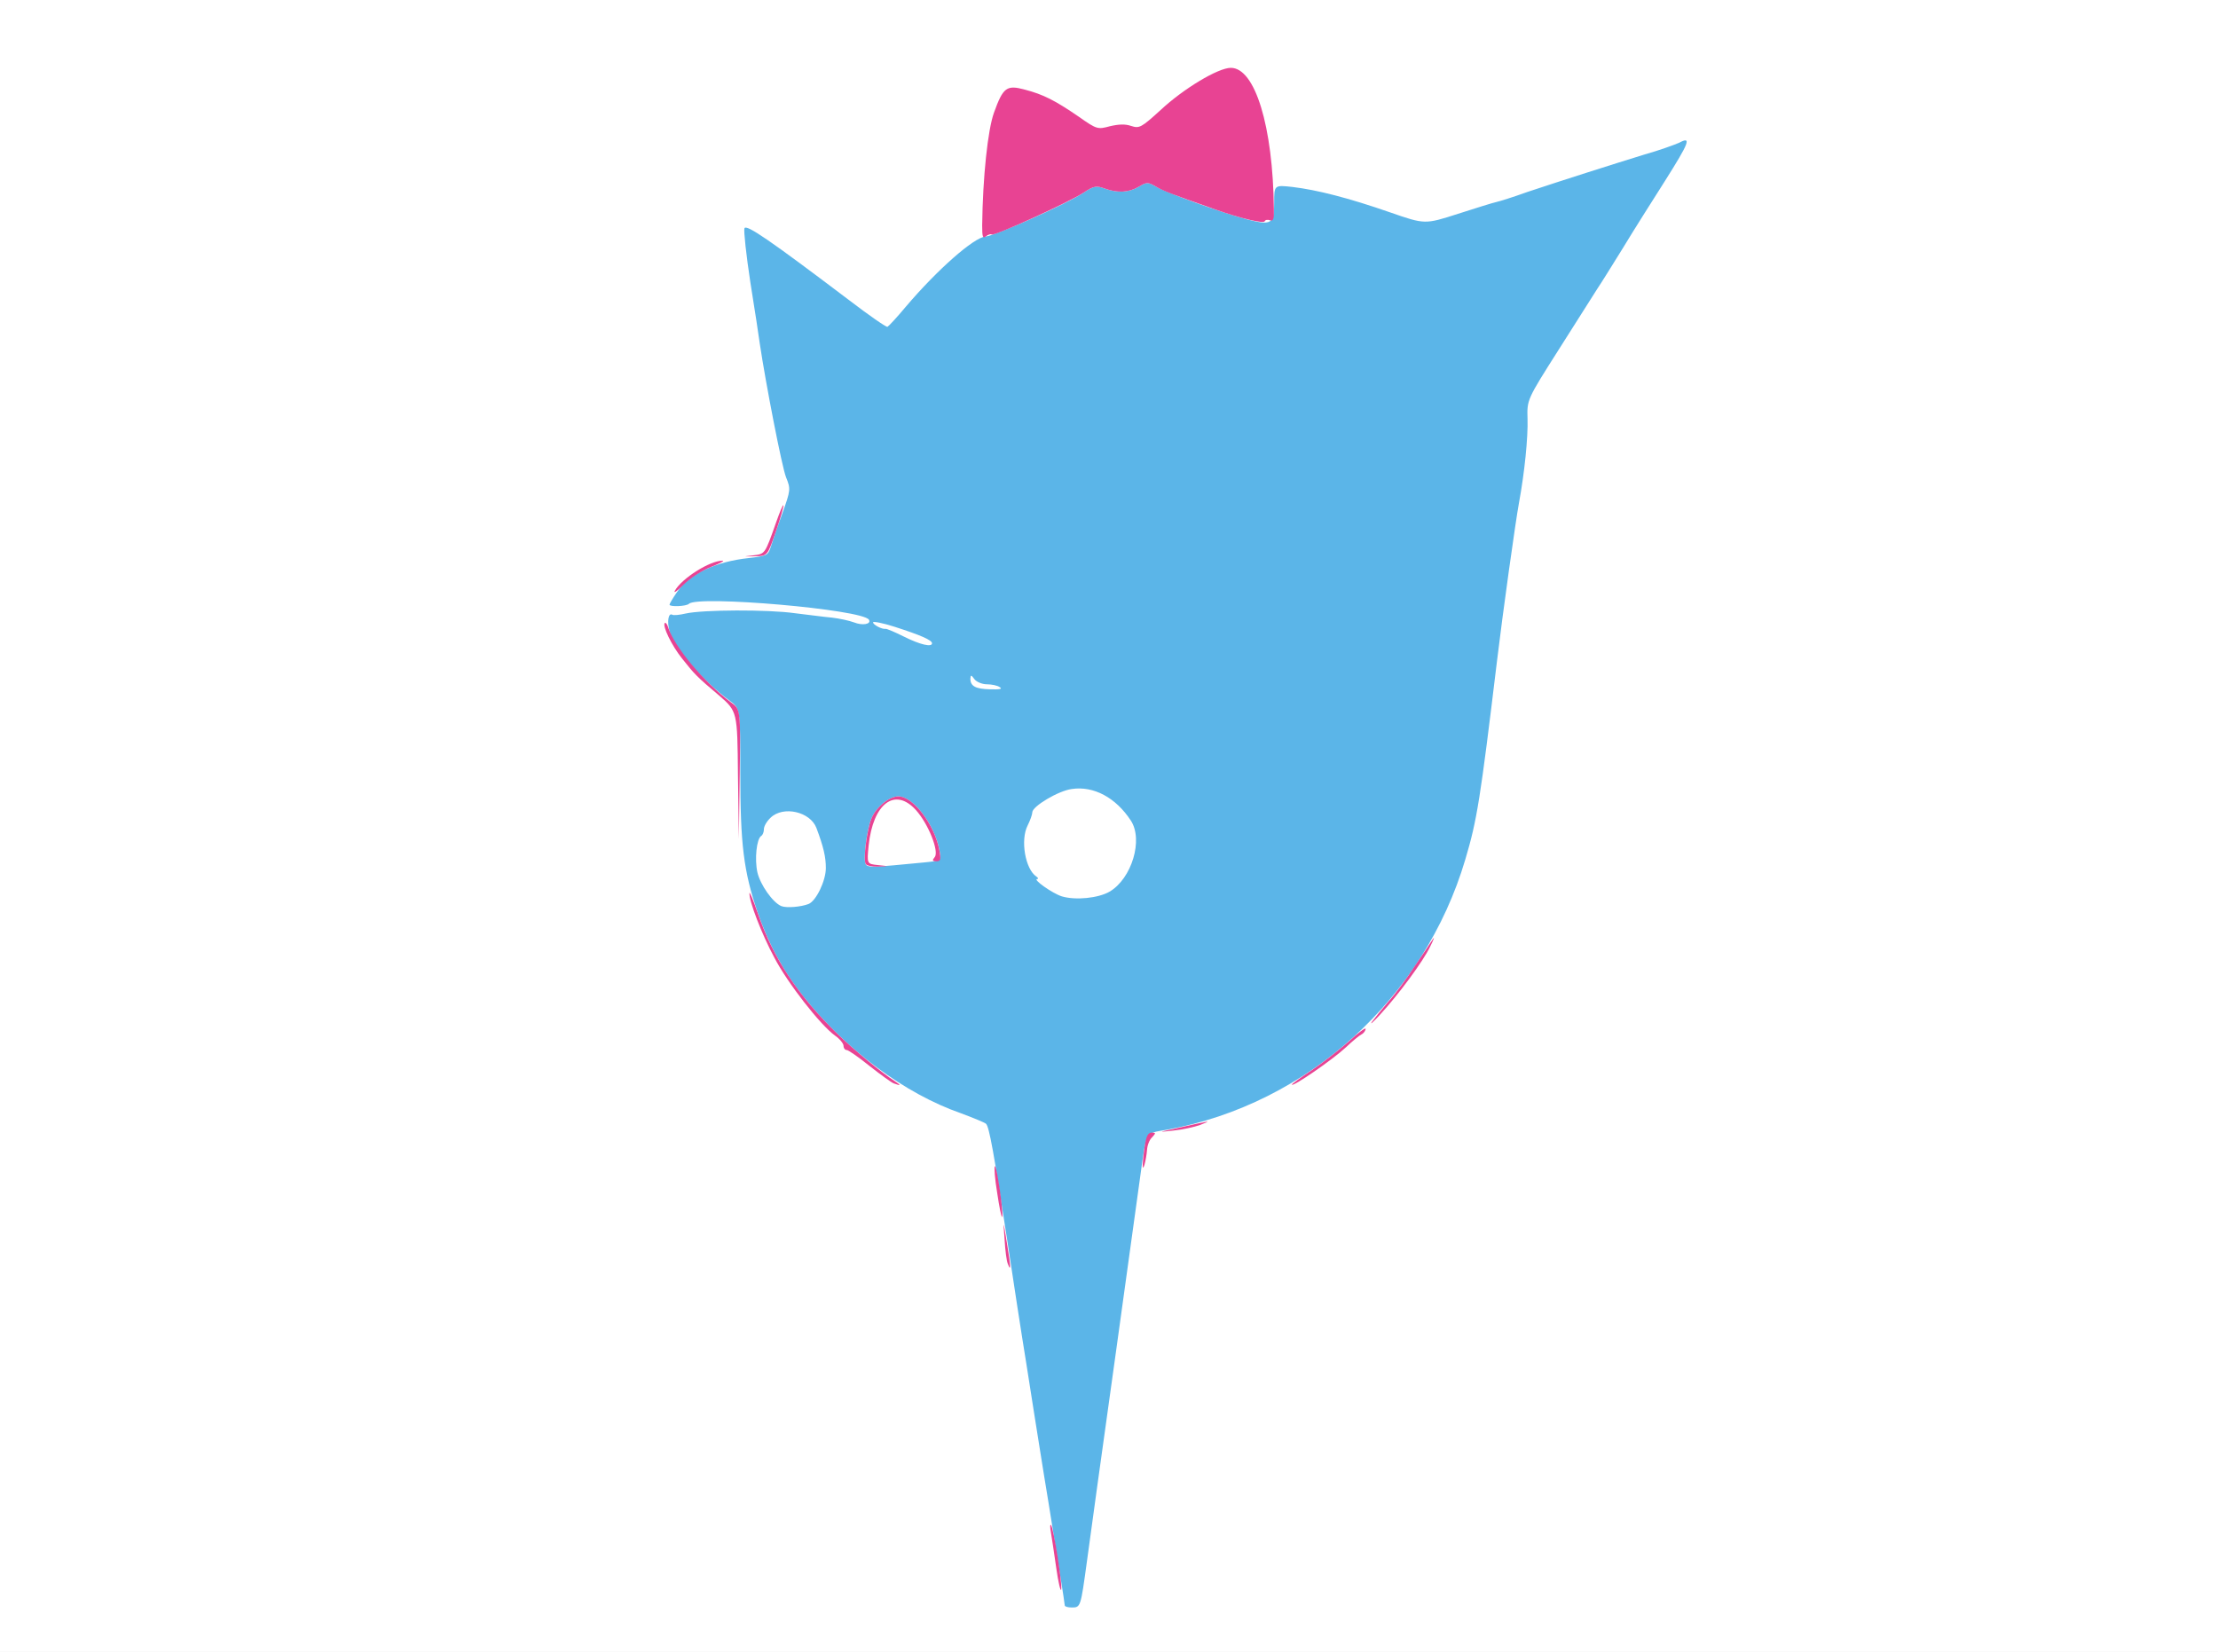
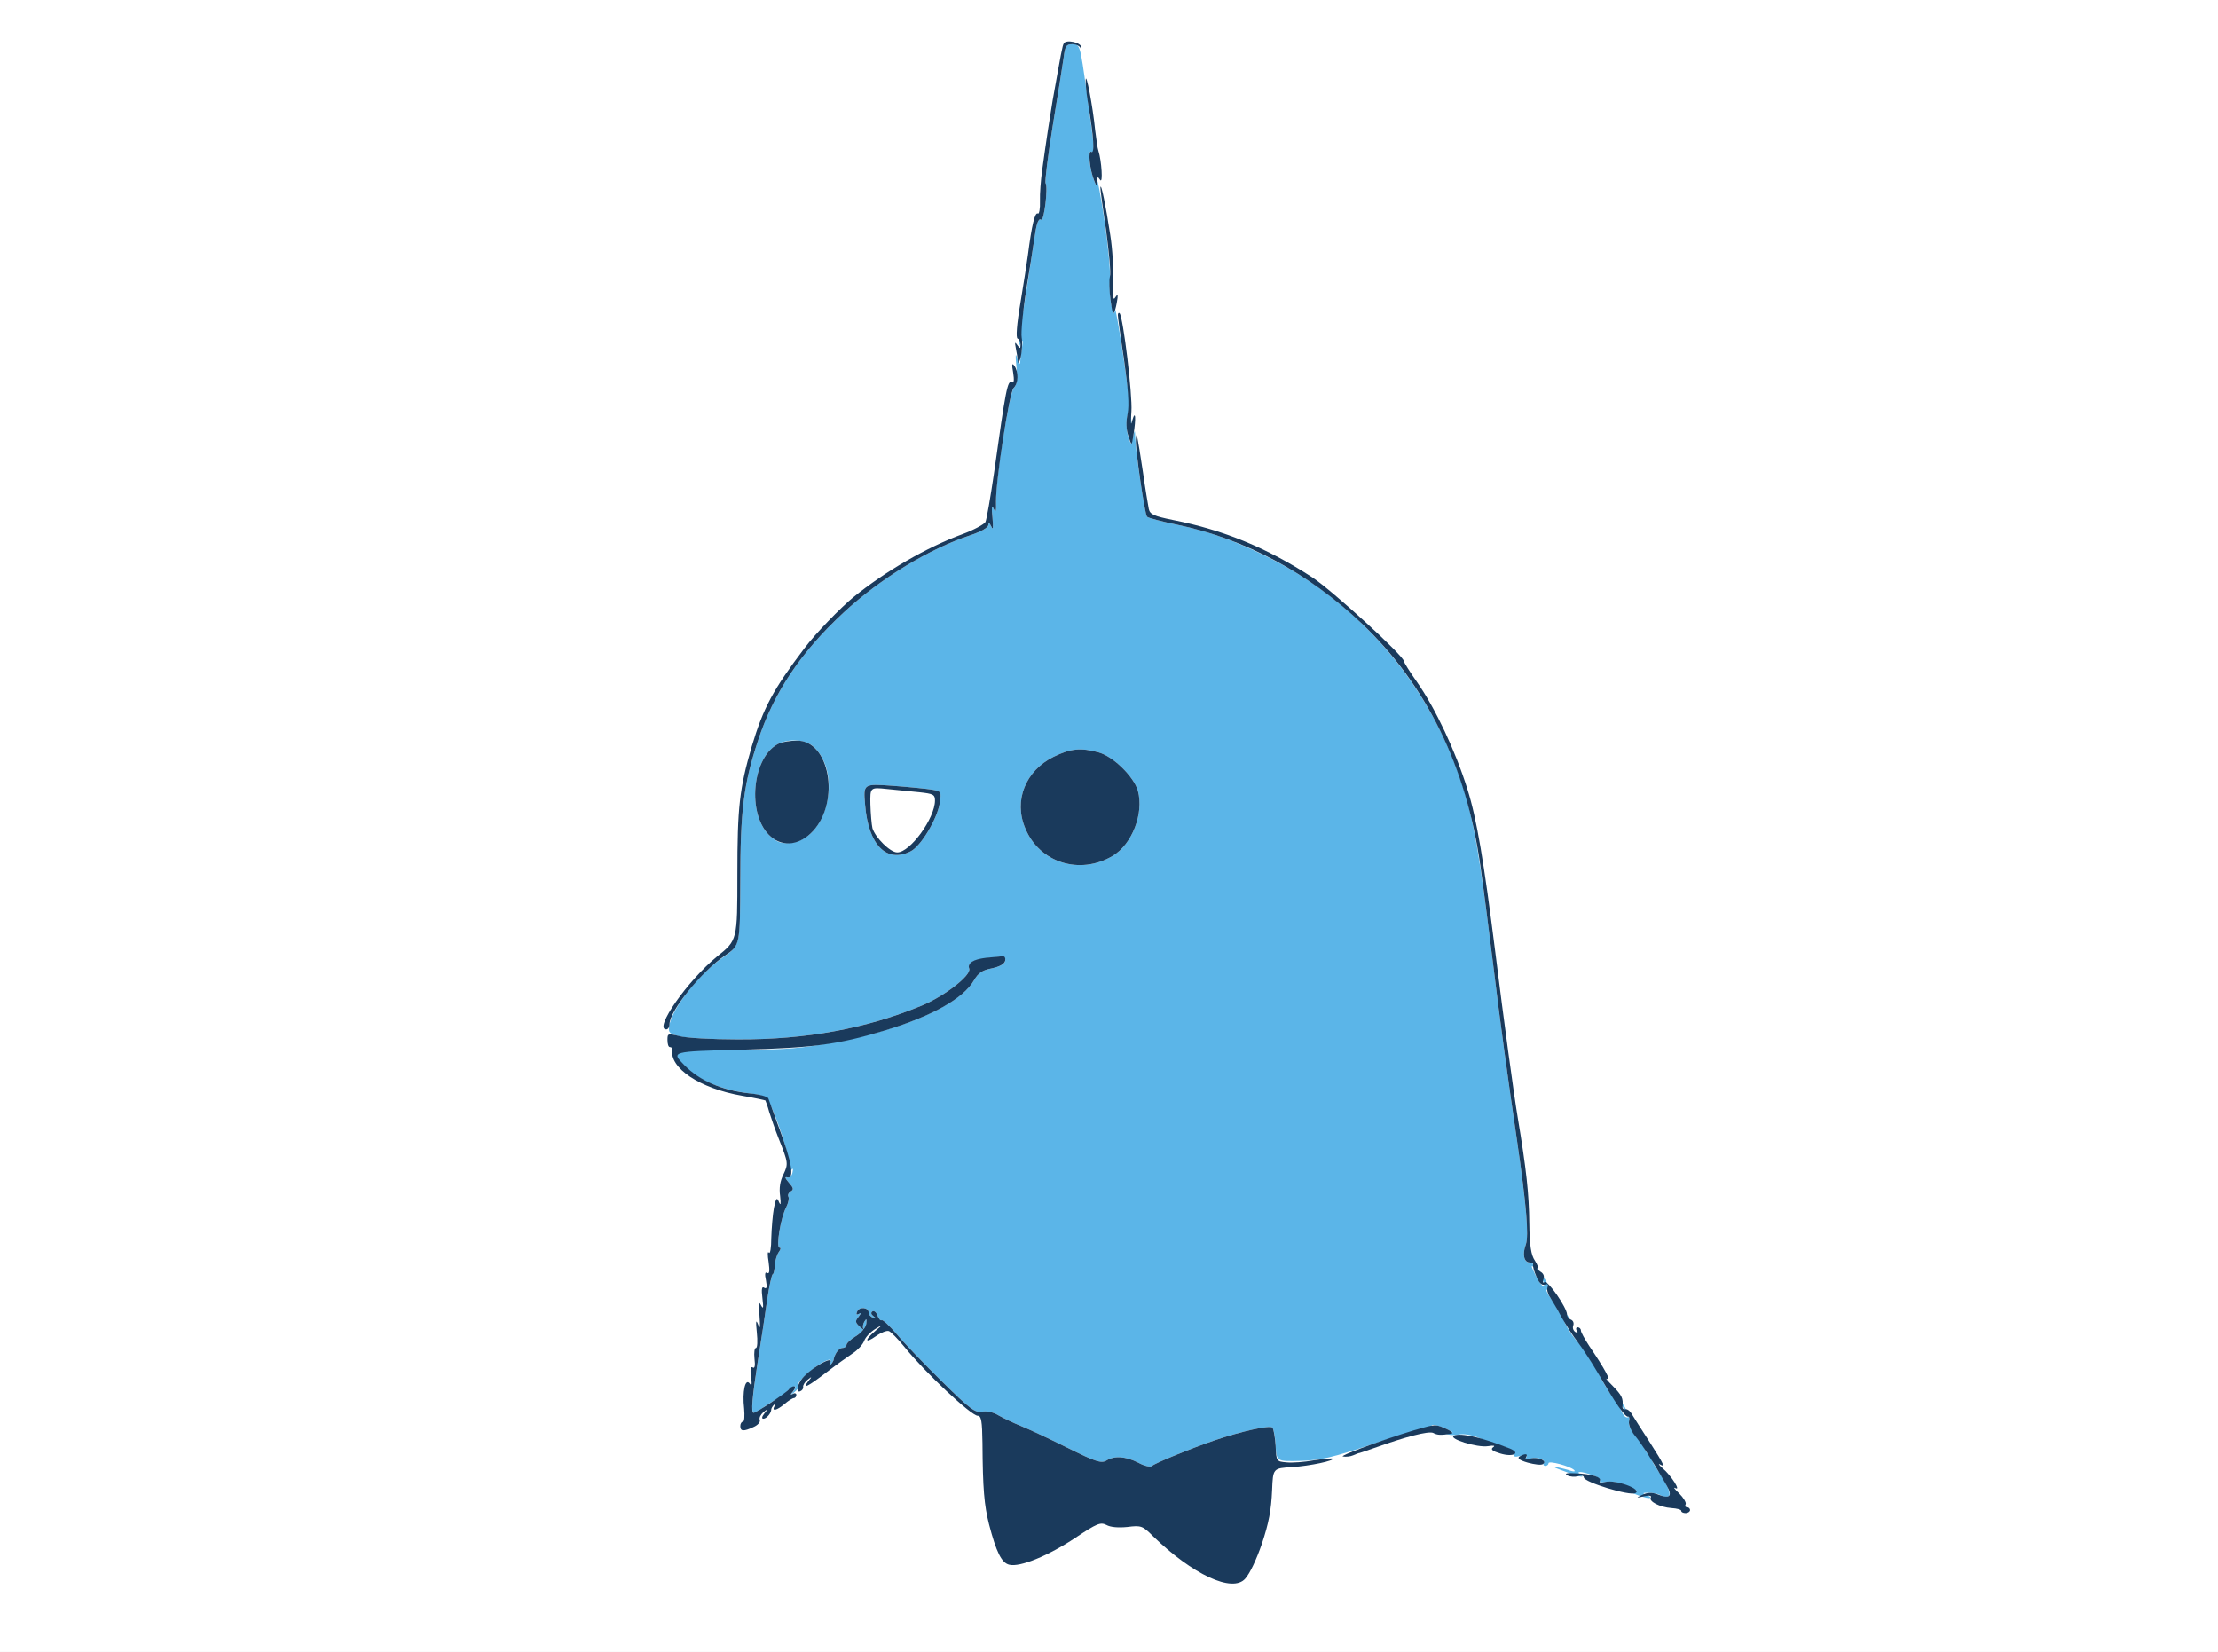
<svg xmlns="http://www.w3.org/2000/svg" version="1.1" width="752" height="560" viewBox="0 0 7520 5600">
  <rect id="background" width="100%" height="100%" fill="white" />
-   <g id="primary" fill="#5bb5e8">
-     <path d="M3610 5443 c0 -8 -24 -155 -55 -348 -8 -49 -22 -133 -30 -185 -8 -52 -29 -180 -45 -285 -17 -104 -46 -293 -65 -420 -45 -294 -61 -385 -72 -395 -4 -4 -43 -20 -86 -36 -189 -66 -387 -213 -532 -394 -68 -85 -120 -180 -156 -286 -48 -140 -59 -232 -59 -474 0 -218 0 -218 -37 -245 -93 -69 -186 -177 -203 -235 -9 -32 -4 -63 9 -56 4 3 25 1 46 -4 58 -13 278 -14 370 -1 44 5 101 13 126 15 25 3 58 10 74 16 30 12 60 6 51 -9 -22 -35 -580 -83 -610 -54 -9 9 -66 11 -66 3 0 -3 11 -22 25 -42 42 -62 131 -104 244 -116 60 -7 65 -9 74 -37 5 -16 22 -67 39 -113 29 -81 29 -84 13 -124 -14 -35 -69 -319 -89 -453 -3 -22 -17 -116 -32 -208 -14 -92 -23 -175 -20 -183 6 -15 87 41 354 243 68 52 127 93 131 91 4 -2 32 -32 62 -68 107 -126 231 -235 270 -238 32 -2 277 -111 333 -149 35 -23 43 -24 71 -14 44 16 82 14 116 -6 27 -16 31 -16 57 -1 37 22 224 89 311 112 82 21 91 15 91 -56 0 -61 0 -61 63 -54 83 10 189 37 330 86 118 41 118 41 230 5 62 -20 120 -38 130 -40 10 -2 58 -17 105 -34 120 -40 290 -94 397 -127 50 -14 102 -33 118 -40 43 -23 35 -2 -49 131 -42 66 -106 167 -141 225 -36 58 -75 121 -88 140 -12 19 -71 112 -130 205 -108 170 -108 170 -106 235 2 63 -10 182 -29 285 -12 65 -55 373 -75 540 -56 464 -67 535 -107 669 -139 470 -535 830 -1011 916 -77 14 -69 0 -92 165 -40 290 -128 925 -145 1045 -10 74 -26 189 -35 255 -21 153 -21 155 -51 155 -13 0 -24 -3 -24 -7z m-869 -2378 c26 -10 59 -79 59 -122 0 -38 -8 -72 -32 -136 -21 -55 -112 -76 -155 -35 -13 12 -23 29 -23 39 0 10 -4 20 -9 23 -16 10 -23 79 -13 124 10 42 52 102 81 114 17 7 66 3 92 -7z m1021 -42 c75 -44 115 -176 72 -241 -51 -78 -126 -118 -200 -107 -46 6 -134 59 -134 79 0 7 -7 27 -16 45 -25 49 -8 148 30 173 6 4 7 8 3 8 -18 0 51 49 83 59 47 14 124 6 162 -16z m-629 -99 c59 -6 59 -6 52 -42 -16 -86 -89 -182 -139 -182 -31 0 -75 36 -91 74 -17 40 -29 141 -20 156 7 12 24 11 198 -6z m257 -594 c-8 -6 -28 -10 -44 -10 -16 0 -35 -8 -42 -17 -11 -15 -13 -16 -14 -2 0 25 17 35 67 36 32 1 43 -1 33 -7z m-230 -149 c0 -11 -40 -28 -127 -56 -40 -13 -73 -19 -73 -15 0 8 30 24 42 22 4 -1 32 11 62 26 56 28 96 37 96 23z" />
-   </g>
-   <g id="accent" fill="#e84393">
-     <path d="M3581 5315 c-7 -49 -15 -103 -18 -120 -3 -16 -3 -28 0 -25 9 8 39 199 35 219 -2 9 -10 -24 -17 -74z" />
-     <path d="M3417 4285 c-4 -8 -9 -46 -11 -83 -5 -67 -5 -67 8 13 13 79 14 100 3 70z" />
-     <path d="M3381 4045 c-8 -48 -11 -88 -8 -91 3 -3 10 34 17 81 7 47 10 88 8 91 -3 2 -10 -34 -17 -81z" />
-     <path d="M3876 3925 c8 -70 13 -85 30 -85 13 0 13 2 0 16 -9 8 -16 27 -17 42 -1 15 -5 38 -9 52 -6 17 -7 9 -4 -25z" />
-     <path d="M3985 3826 c130 -29 123 -28 84 -12 -19 7 -60 16 -90 19 -54 6 -54 6 6 -7z" />
-     <path d="M3030 3673 c-8 -3 -45 -30 -82 -59 -37 -30 -72 -54 -77 -54 -6 0 -11 -6 -11 -14 0 -8 -13 -24 -29 -35 -49 -35 -161 -178 -206 -265 -42 -78 -86 -192 -84 -218 0 -7 13 24 29 70 52 152 137 279 271 409 58 56 147 129 195 160 20 13 18 15 -6 6z" />
-     <path d="M4380 3677 c0 -2 30 -24 68 -49 37 -25 93 -69 125 -97 31 -29 57 -48 57 -43 0 6 -6 15 -14 19 -8 4 -32 24 -53 44 -45 42 -183 137 -183 126z" />
-     <path d="M4651 3465 c8 -11 33 -42 56 -69 24 -26 64 -81 90 -121 27 -39 54 -80 61 -91 7 -10 3 1 -9 25 -23 49 -108 164 -170 231 -23 25 -35 36 -28 25z" />
-     <path d="M2935 2929 c-9 -14 4 -117 20 -155 16 -38 60 -74 91 -74 50 0 123 96 139 183 6 31 4 37 -10 37 -14 0 -15 -3 -6 -14 16 -19 -22 -114 -64 -160 -71 -78 -145 -22 -160 121 -6 62 -6 62 32 66 38 4 38 4 1 5 -20 1 -40 -3 -43 -9z" />
-     <path d="M2502 2628 c-2 -216 -2 -216 -64 -270 -76 -64 -84 -73 -126 -126 -35 -44 -67 -110 -58 -120 3 -2 8 4 11 14 21 67 121 186 213 255 33 24 33 24 30 244 l-3 220 -3 -217z" />
-     <path d="M2288 2003 c23 -42 120 -103 162 -102 8 0 -9 9 -39 21 -29 11 -71 38 -93 60 -22 22 -35 31 -30 21z" />
-     <path d="M2553 1883 c41 -5 40 -3 78 -111 12 -34 23 -61 25 -59 2 2 -9 41 -25 88 -29 84 -29 84 -72 85 -41 1 -41 1 -6 -3z" />
-     <path d="M3330 764 c2 -163 19 -324 40 -382 31 -86 43 -95 105 -78 62 16 103 37 183 92 61 43 64 43 105 32 30 -7 52 -8 72 -1 28 9 34 6 100 -54 77 -72 195 -143 238 -143 82 0 143 197 146 479 1 33 -2 42 -13 38 -8 -3 -16 -2 -18 3 -3 9 -81 -9 -168 -40 -148 -52 -177 -63 -202 -78 -26 -15 -30 -15 -57 1 -34 20 -72 22 -116 6 -28 -10 -36 -9 -71 14 -50 33 -305 149 -312 142 -3 -2 -11 0 -19 6 -11 9 -13 2 -13 -37z" />
+   <g transform="translate(0,5600) scale(1,-1)">
+     <g id="skin" fill="#5bb5e8">
+       <path d="M3606 5403 c-4 -27 -20 -130 -37 -231 -16 -100 -27 -187 -24 -193 9 -14 -5 -130 -15 -124 -10 6 -16 -13 -24 -70 -3 -22 -15 -98 -26 -170 -31 -198 -31 -203 -20 -180 8 16 9 13 5 -14 -3 -18 -6 -41 -6 -50 -1 -9 -5 -2 -10 14 -6 21 -7 13 -3 -27 4 -42 2 -62 -8 -72 -16 -15 -63 -313 -61 -386 1 -35 -1 -40 -8 -25 -6 14 -8 5 -4 -30 3 -35 2 -44 -4 -30 -7 14 -10 15 -10 5 -1 -9 -24 -22 -59 -34 -139 -45 -307 -147 -431 -262 -146 -135 -238 -273 -291 -435 -49 -148 -60 -237 -60 -478 -1 -216 -1 -216 -55 -254 -85 -58 -178 -177 -186 -236 -4 -22 1 -26 36 -35 22 -5 110 -10 195 -10 233 -1 438 37 626 115 77 32 168 103 160 125 -7 19 14 31 72 37 46 5 53 4 50 -11 -2 -10 -18 -19 -45 -25 -32 -6 -46 -15 -61 -41 -52 -88 -250 -172 -508 -216 -101 -17 -156 -20 -322 -18 -200 3 -200 3 -181 -24 48 -67 136 -111 250 -125 61 -8 61 -8 97 -103 19 -52 36 -112 36 -132 0 -24 3 -33 9 -25 5 8 7 5 4 -8 -2 -11 -10 -19 -17 -17 -10 2 -8 -3 5 -18 15 -17 17 -23 6 -29 -8 -5 -11 -13 -8 -18 3 -5 0 -21 -7 -35 -19 -35 -36 -138 -23 -138 5 0 4 -6 -2 -14 -6 -8 -13 -28 -14 -45 -1 -17 -4 -31 -7 -31 -3 0 -12 -39 -19 -87 -7 -49 -21 -143 -32 -210 -19 -126 -23 -173 -13 -173 3 0 22 11 42 25 40 27 57 32 46 13 -5 -9 -2 -9 9 1 20 16 23 25 5 15 -7 -4 -4 2 6 14 23 26 45 30 25 4 -13 -15 -12 -16 3 -3 10 7 16 16 14 20 -6 9 14 32 56 64 38 28 64 36 52 15 -4 -8 -3 -10 2 -5 5 5 9 12 10 15 3 21 18 42 30 42 8 0 14 5 14 10 0 6 14 19 32 30 18 11 33 29 35 42 2 17 1 19 -6 8 -5 -8 -7 -19 -4 -25 3 -5 -2 -2 -12 7 -16 15 -16 19 -4 34 9 11 9 15 2 10 -9 -5 -11 -2 -7 7 7 18 39 15 39 -3 0 -7 7 -15 15 -17 12 -4 12 -3 1 5 -8 6 -9 12 -3 16 6 3 13 -3 17 -14 4 -11 10 -18 14 -16 4 3 27 -19 51 -47 24 -29 93 -101 153 -160 96 -95 114 -108 137 -103 16 3 38 -2 56 -13 16 -9 49 -25 74 -35 25 -10 96 -43 158 -74 96 -48 116 -54 133 -44 27 17 64 15 108 -7 22 -12 42 -16 47 -11 9 9 136 61 213 87 88 30 186 52 195 43 4 -4 10 -32 11 -62 3 -53 3 -53 84 -51 68 2 108 11 248 58 115 38 177 54 198 50 24 -4 26 -3 10 4 -13 6 -15 10 -5 10 8 0 29 -6 45 -14 26 -13 26 -14 5 -9 -20 4 -22 3 -10 -5 8 -6 28 -8 44 -5 16 4 43 0 65 -9 20 -9 56 -22 81 -29 28 -8 44 -19 42 -27 -2 -10 4 -12 23 -7 19 5 25 3 20 -5 -5 -7 -1 -9 12 -5 24 8 55 -2 47 -15 -3 -5 0 -9 5 -9 6 0 11 4 11 9 0 10 74 -10 87 -23 5 -5 0 -6 -10 -3 -11 4 -31 9 -45 12 -20 4 -17 1 8 -8 56 -22 88 -30 70 -18 -20 14 -1 14 38 0 18 -6 30 -15 26 -20 -3 -5 8 -6 23 -3 17 3 45 -2 73 -15 37 -17 40 -20 15 -16 -29 5 -29 5 5 -9 19 -8 42 -15 50 -15 9 0 8 4 -5 9 -18 8 -18 9 5 9 14 0 31 -3 39 -8 8 -5 20 -7 27 -4 13 5 -4 43 -42 98 -17 24 -18 39 -2 29 7 -4 8 -3 4 5 -4 6 -11 9 -16 6 -11 -7 -33 32 -26 44 3 4 -1 17 -10 27 -14 18 -14 17 -4 -6 11 -24 10 -24 -15 4 -16 17 -25 36 -22 47 3 11 1 17 -3 14 -5 -3 -14 3 -19 14 -16 29 -13 38 5 15 14 -18 15 -18 4 3 -6 13 -16 22 -22 20 -14 -3 -80 104 -73 120 2 7 -1 15 -7 19 -7 5 -8 2 -3 -7 6 -11 5 -12 -5 -2 -7 7 -14 23 -15 35 -1 13 -7 22 -13 21 -6 -2 -25 17 -42 41 -31 45 -39 73 -18 60 7 -4 8 -3 4 5 -4 6 -11 9 -16 6 -11 -7 -33 32 -25 45 3 5 0 12 -6 16 -8 4 -9 3 -5 -4 4 -7 5 -12 2 -12 -3 0 -10 10 -17 21 -8 16 -8 20 1 14 7 -4 5 6 -4 24 -9 17 -19 31 -22 31 -2 0 0 -9 6 -20 6 -11 7 -20 2 -20 -4 0 -16 17 -26 37 -17 35 -17 36 1 22 16 -13 17 -13 4 4 -7 9 -19 17 -26 17 -18 0 -24 29 -12 60 11 31 2 135 -29 349 -32 217 -58 406 -84 621 -42 340 -61 455 -96 570 -107 346 -345 630 -663 790 -114 57 -200 88 -310 111 -53 11 -98 23 -102 27 -7 8 -39 219 -40 267 -1 30 -1 30 -8 2 -6 -28 -6 -28 -16 5 -6 18 -7 47 -4 63 7 30 7 30 9 -5 1 -19 4 -28 6 -20 2 8 -9 105 -25 215 -16 110 -30 189 -31 175 -2 -19 -4 -16 -12 15 -5 22 -7 60 -5 85 3 25 -6 115 -18 200 -13 85 -24 146 -25 135 -1 -19 -2 -19 -10 2 -16 40 -23 106 -10 98 13 -8 12 3 -16 205 -22 158 -22 160 -49 160 -20 0 -24 -6 -29 -47z m-844 -2338 c93 -93 42 -306 -77 -322 -34 -4 -46 -1 -71 20 -85 72 -65 278 31 318 41 16 91 10 117 -16z m963 -16 c50 -14 119 -82 133 -130 21 -77 -20 -182 -86 -221 -111 -66 -248 -23 -296 94 -40 94 1 195 96 242 57 28 92 32 153 15z m-566 -126 c33 -6 33 -6 27 -47 -9 -53 -63 -144 -98 -162 -82 -42 -144 21 -155 158 -6 71 -6 71 93 64 54 -4 114 -10 133 -13z" />
+     </g>
+     <g id="details" fill="#1a3a5c">
+       <path d="M3607 5453 c-5 -7 -9 -31 -38 -193 -9 -54 -21 -130 -36 -240 -4 -30 -8 -76 -7 -102 1 -26 -3 -45 -7 -42 -10 6 -21 -39 -34 -141 -3 -22 -14 -94 -25 -160 -13 -75 -16 -121 -10 -123 6 -2 10 -11 10 -20 0 -15 -2 -15 -11 -2 -8 12 -9 10 -5 -10 3 -14 6 -34 7 -45 1 -11 5 -4 10 15 4 19 6 49 3 65 -3 17 4 89 15 160 12 72 24 148 27 170 8 57 14 76 24 70 10 -6 24 110 15 124 -3 6 8 93 24 193 17 101 33 204 37 231 5 41 9 47 29 47 13 0 25 -6 28 -12 2 -8 3 -7 3 2 -1 16 -51 27 -59 13z" />
+       <path d="M3681 5329 c-1 -14 3 -50 8 -80 19 -111 23 -172 11 -164 -12 8 -6 -59 10 -98 8 -21 9 -21 10 -2 0 17 2 17 10 5 10 -15 5 65 -6 99 -3 8 -7 40 -11 70 -8 82 -31 200 -32 170z" />
+       <path d="M3731 4965 c-1 -5 8 -71 19 -145 10 -75 17 -146 13 -158 -3 -12 -2 -48 2 -79 7 -48 9 -54 16 -33 4 14 7 32 8 40 1 13 0 13 -9 0 -6 -10 -8 8 -6 55 2 39 -2 111 -10 160 -14 93 -31 177 -33 160z" />
+       <path d="M3790 4532 c0 -6 9 -74 21 -152 14 -100 18 -154 12 -183 -6 -27 -5 -54 3 -76 11 -34 11 -34 17 5 9 55 7 87 -4 49 -5 -21 -6 -12 -3 30 4 56 -28 320 -40 333 -3 3 -6 0 -6 -6z" />
+       <path d="M3435 4337 c4 -25 3 -37 -4 -33 -15 9 -21 -23 -61 -309 -12 -82 -25 -157 -29 -165 -5 -8 -40 -27 -78 -41 -120 -44 -262 -126 -370 -214 -44 -36 -129 -124 -165 -172 -107 -141 -140 -203 -179 -333 -42 -144 -49 -206 -49 -436 0 -222 0 -222 -69 -277 -99 -81 -216 -247 -172 -247 6 0 11 8 11 18 0 44 109 179 189 233 50 34 50 34 51 250 0 241 11 330 60 478 53 162 145 300 291 435 124 115 292 217 431 262 35 12 58 25 59 34 0 10 3 9 10 -5 6 -14 7 -5 4 30 -4 35 -2 44 4 30 7 -15 9 -10 8 25 -1 70 45 371 60 385 16 16 17 54 2 75 -8 11 -9 5 -4 -23z" />
+       <path d="M3851 4110 c-2 -33 30 -253 38 -262 4 -4 49 -16 102 -27 228 -47 446 -164 626 -335 219 -208 355 -486 402 -821 11 -77 29 -219 41 -315 26 -215 52 -404 84 -621 31 -214 40 -318 29 -349 -12 -32 -6 -60 13 -60 8 0 13 -3 12 -7 -2 -5 3 -23 11 -41 9 -22 19 -31 29 -27 9 3 12 0 9 -9 -3 -7 0 -22 7 -32 7 -11 25 -41 40 -69 15 -27 40 -66 55 -85 15 -19 47 -68 71 -109 57 -99 90 -146 100 -144 4 1 6 -6 3 -16 -2 -10 6 -31 19 -47 23 -27 69 -100 109 -171 21 -36 10 -46 -32 -29 -19 7 -34 6 -51 -2 -22 -11 -22 -11 6 -5 18 4 27 2 23 -4 -8 -13 30 -33 70 -36 18 -1 33 -5 33 -9 0 -5 7 -8 15 -8 8 0 15 5 15 10 0 6 -5 10 -11 10 -5 0 -7 4 -4 10 3 5 -7 22 -22 37 -15 14 -21 22 -13 18 21 -12 -15 44 -44 68 -11 10 -15 16 -8 12 18 -10 16 -4 -35 76 -27 41 -53 83 -60 94 -6 11 -16 19 -23 17 -6 -1 -10 3 -9 10 3 27 -2 37 -33 69 -18 18 -27 29 -19 24 15 -9 -8 34 -61 112 -15 23 -28 46 -28 52 0 6 -5 11 -11 11 -5 0 -7 -5 -3 -12 5 -7 3 -8 -5 -4 -7 5 -10 14 -7 22 3 8 0 17 -8 20 -7 3 -13 10 -13 17 0 23 -65 117 -76 110 -6 -4 -8 0 -4 10 4 10 0 20 -11 26 -9 6 -14 11 -9 11 4 0 0 12 -9 26 -13 19 -18 50 -19 127 -1 99 -10 183 -39 357 -13 77 -48 334 -76 560 -39 309 -63 454 -95 555 -40 128 -108 273 -171 363 -24 34 -44 66 -44 70 0 18 -243 240 -310 284 -155 101 -301 161 -473 195 -64 13 -78 19 -82 37 -2 11 -12 68 -20 126 -20 131 -22 141 -24 110z" />
+       <path d="M2645 3081 c-96 -40 -116 -246 -31 -318 42 -36 99 -28 143 20 93 102 55 308 -56 306 -20 0 -45 -4 -56 -8z" />
+       <path d="M3572 3034 c-95 -47 -136 -148 -96 -242 48 -117 185 -160 296 -94 66 39 107 144 86 221 -14 48 -83 116 -133 130 -61 17 -96 13 -153 -15z" />
+       <path d="M2933 2872 c11 -137 73 -200 155 -158 35 18 89 109 98 162 6 41 6 41 -27 47 -19 3 -79 9 -133 13 -99 7 -99 7 -93 -64z m185 42 c46 -5 52 -8 52 -28 0 -60 -84 -176 -128 -176 -24 0 -74 50 -84 82 -3 13 -6 49 -7 81 -1 58 -1 58 57 52 31 -3 81 -8 110 -11z" />
+       <path d="M3345 2353 c-45 -5 -66 -18 -59 -37 8 -22 -83 -93 -160 -125 -188 -78 -392 -116 -626 -115 -85 0 -174 5 -196 11 -40 10 -41 9 -41 -13 0 -13 3 -24 8 -24 5 0 8 -3 8 -7 -10 -64 93 -133 237 -158 41 -7 77 -15 79 -16 1 -2 8 -20 13 -39 6 -19 20 -60 32 -90 33 -83 33 -86 16 -122 -11 -22 -15 -46 -11 -73 3 -28 2 -34 -4 -20 -7 17 -10 14 -17 -20 -4 -22 -8 -68 -9 -102 0 -34 -4 -56 -8 -50 -5 7 -5 -8 -1 -32 4 -30 3 -41 -5 -37 -7 5 -9 -3 -4 -25 4 -23 3 -30 -6 -25 -8 6 -10 -4 -6 -36 4 -33 3 -38 -5 -23 -7 15 -9 6 -5 -35 3 -41 2 -49 -5 -30 -7 18 -8 11 -4 -28 3 -28 2 -52 -3 -52 -5 0 -7 -16 -5 -36 3 -24 1 -35 -6 -30 -7 4 -9 -6 -6 -31 4 -27 3 -34 -4 -24 -15 21 -26 -27 -19 -85 2 -24 1 -44 -4 -44 -5 0 -9 -7 -9 -15 0 -18 11 -19 45 -3 14 6 24 17 21 24 -3 7 3 18 12 26 15 12 16 11 3 -5 -8 -10 -9 -17 -3 -17 11 0 27 19 27 32 0 3 4 10 9 15 5 5 6 3 2 -4 -11 -20 8 -15 34 7 13 11 27 20 32 20 4 0 8 5 8 11 0 5 -6 7 -12 3 -9 -5 -9 -2 1 9 8 10 9 17 3 17 -6 0 -14 -5 -17 -10 -6 -10 -111 -80 -120 -80 -9 0 -5 50 14 173 11 67 25 161 32 210 7 48 16 87 19 87 3 0 6 14 7 31 1 17 8 37 14 45 6 8 7 14 2 14 -13 0 4 103 23 138 7 14 10 30 7 35 -3 5 0 13 8 18 11 6 9 12 -6 29 -14 16 -15 21 -5 18 24 -5 14 53 -26 161 -19 53 -37 101 -39 107 -2 6 -30 14 -63 17 -93 10 -170 43 -222 96 -45 46 -45 46 190 52 247 6 329 17 489 65 159 48 267 108 303 170 15 26 29 35 61 41 27 6 43 15 45 26 2 10 -2 16 -10 15 -7 -1 -31 -3 -53 -5z" />
+       <path d="M2906 1153 c-4 -9 -2 -12 7 -7 7 5 7 1 -2 -10 -12 -15 -12 -19 4 -34 10 -9 15 -12 12 -7 -3 6 -1 17 4 25 7 11 8 9 6 -8 -2 -13 -17 -31 -35 -42 -18 -11 -32 -24 -32 -30 0 -5 -6 -10 -14 -10 -12 0 -27 -21 -30 -42 -1 -3 -5 -10 -10 -15 -5 -5 -6 -3 -2 5 20 34 -76 -22 -99 -58 -14 -22 -15 -42 -2 -37 7 3 11 9 10 15 -1 5 5 16 15 24 15 12 16 11 3 -4 -23 -30 -3 -20 62 30 34 26 75 55 90 65 15 10 32 28 37 41 4 12 21 30 37 40 28 17 28 17 1 -6 -38 -32 -36 -45 2 -18 17 12 37 20 44 17 7 -3 31 -27 52 -53 71 -88 227 -234 249 -234 12 0 15 -18 16 -92 1 -157 6 -211 22 -275 25 -96 43 -132 69 -138 36 -9 132 30 225 92 72 48 84 53 104 43 14 -8 41 -10 71 -7 47 6 52 4 87 -31 134 -130 270 -194 313 -144 16 18 38 65 56 117 24 72 32 115 35 183 3 74 3 74 68 78 61 4 145 22 138 29 -2 1 -31 -1 -64 -6 -32 -6 -75 -9 -93 -7 -34 3 -35 3 -37 56 -2 30 -7 58 -11 62 -9 9 -107 -13 -195 -43 -77 -26 -204 -78 -213 -87 -5 -5 -25 -1 -47 11 -44 22 -81 24 -108 7 -17 -10 -37 -4 -133 44 -62 31 -133 64 -158 74 -25 10 -58 26 -74 35 -18 11 -40 16 -56 13 -23 -5 -41 8 -137 103 -60 59 -129 131 -153 160 -24 28 -47 50 -51 47 -4 -2 -10 5 -14 16 -4 11 -11 17 -17 14 -6 -4 -5 -10 3 -16 11 -8 11 -9 -1 -5 -8 2 -15 10 -15 17 0 18 -32 21 -39 3z" />
+       <path d="M4830 761 c-82 -21 -292 -96 -277 -99 10 -2 26 0 35 4 9 4 19 8 22 8 3 1 25 8 50 17 106 38 183 58 199 51 15 -8 25 -8 61 -3 9 2 2 8 -15 16 -33 15 -38 16 -75 6z" />
+       <path d="M4930 733 c-23 -10 79 -42 115 -36 20 3 26 2 17 -4 -9 -7 -2 -13 25 -21 43 -13 71 1 32 17 -93 37 -165 54 -189 44z" />
+       <path d="M5152 662 c-9 -6 0 -13 28 -21 22 -6 45 -9 51 -5 18 11 -18 26 -42 19 -15 -5 -19 -4 -15 4 8 13 -3 14 -22 3z" />
+       <path d="M5314 598 c9 -5 25 -6 36 -3 11 4 20 2 20 -4 0 -16 157 -64 175 -53 24 13 -67 46 -101 38 -16 -4 -23 -3 -20 3 8 13 -28 24 -83 26 -30 2 -38 -1 -27 -7z" />
+     </g>
  </g>
</svg>
